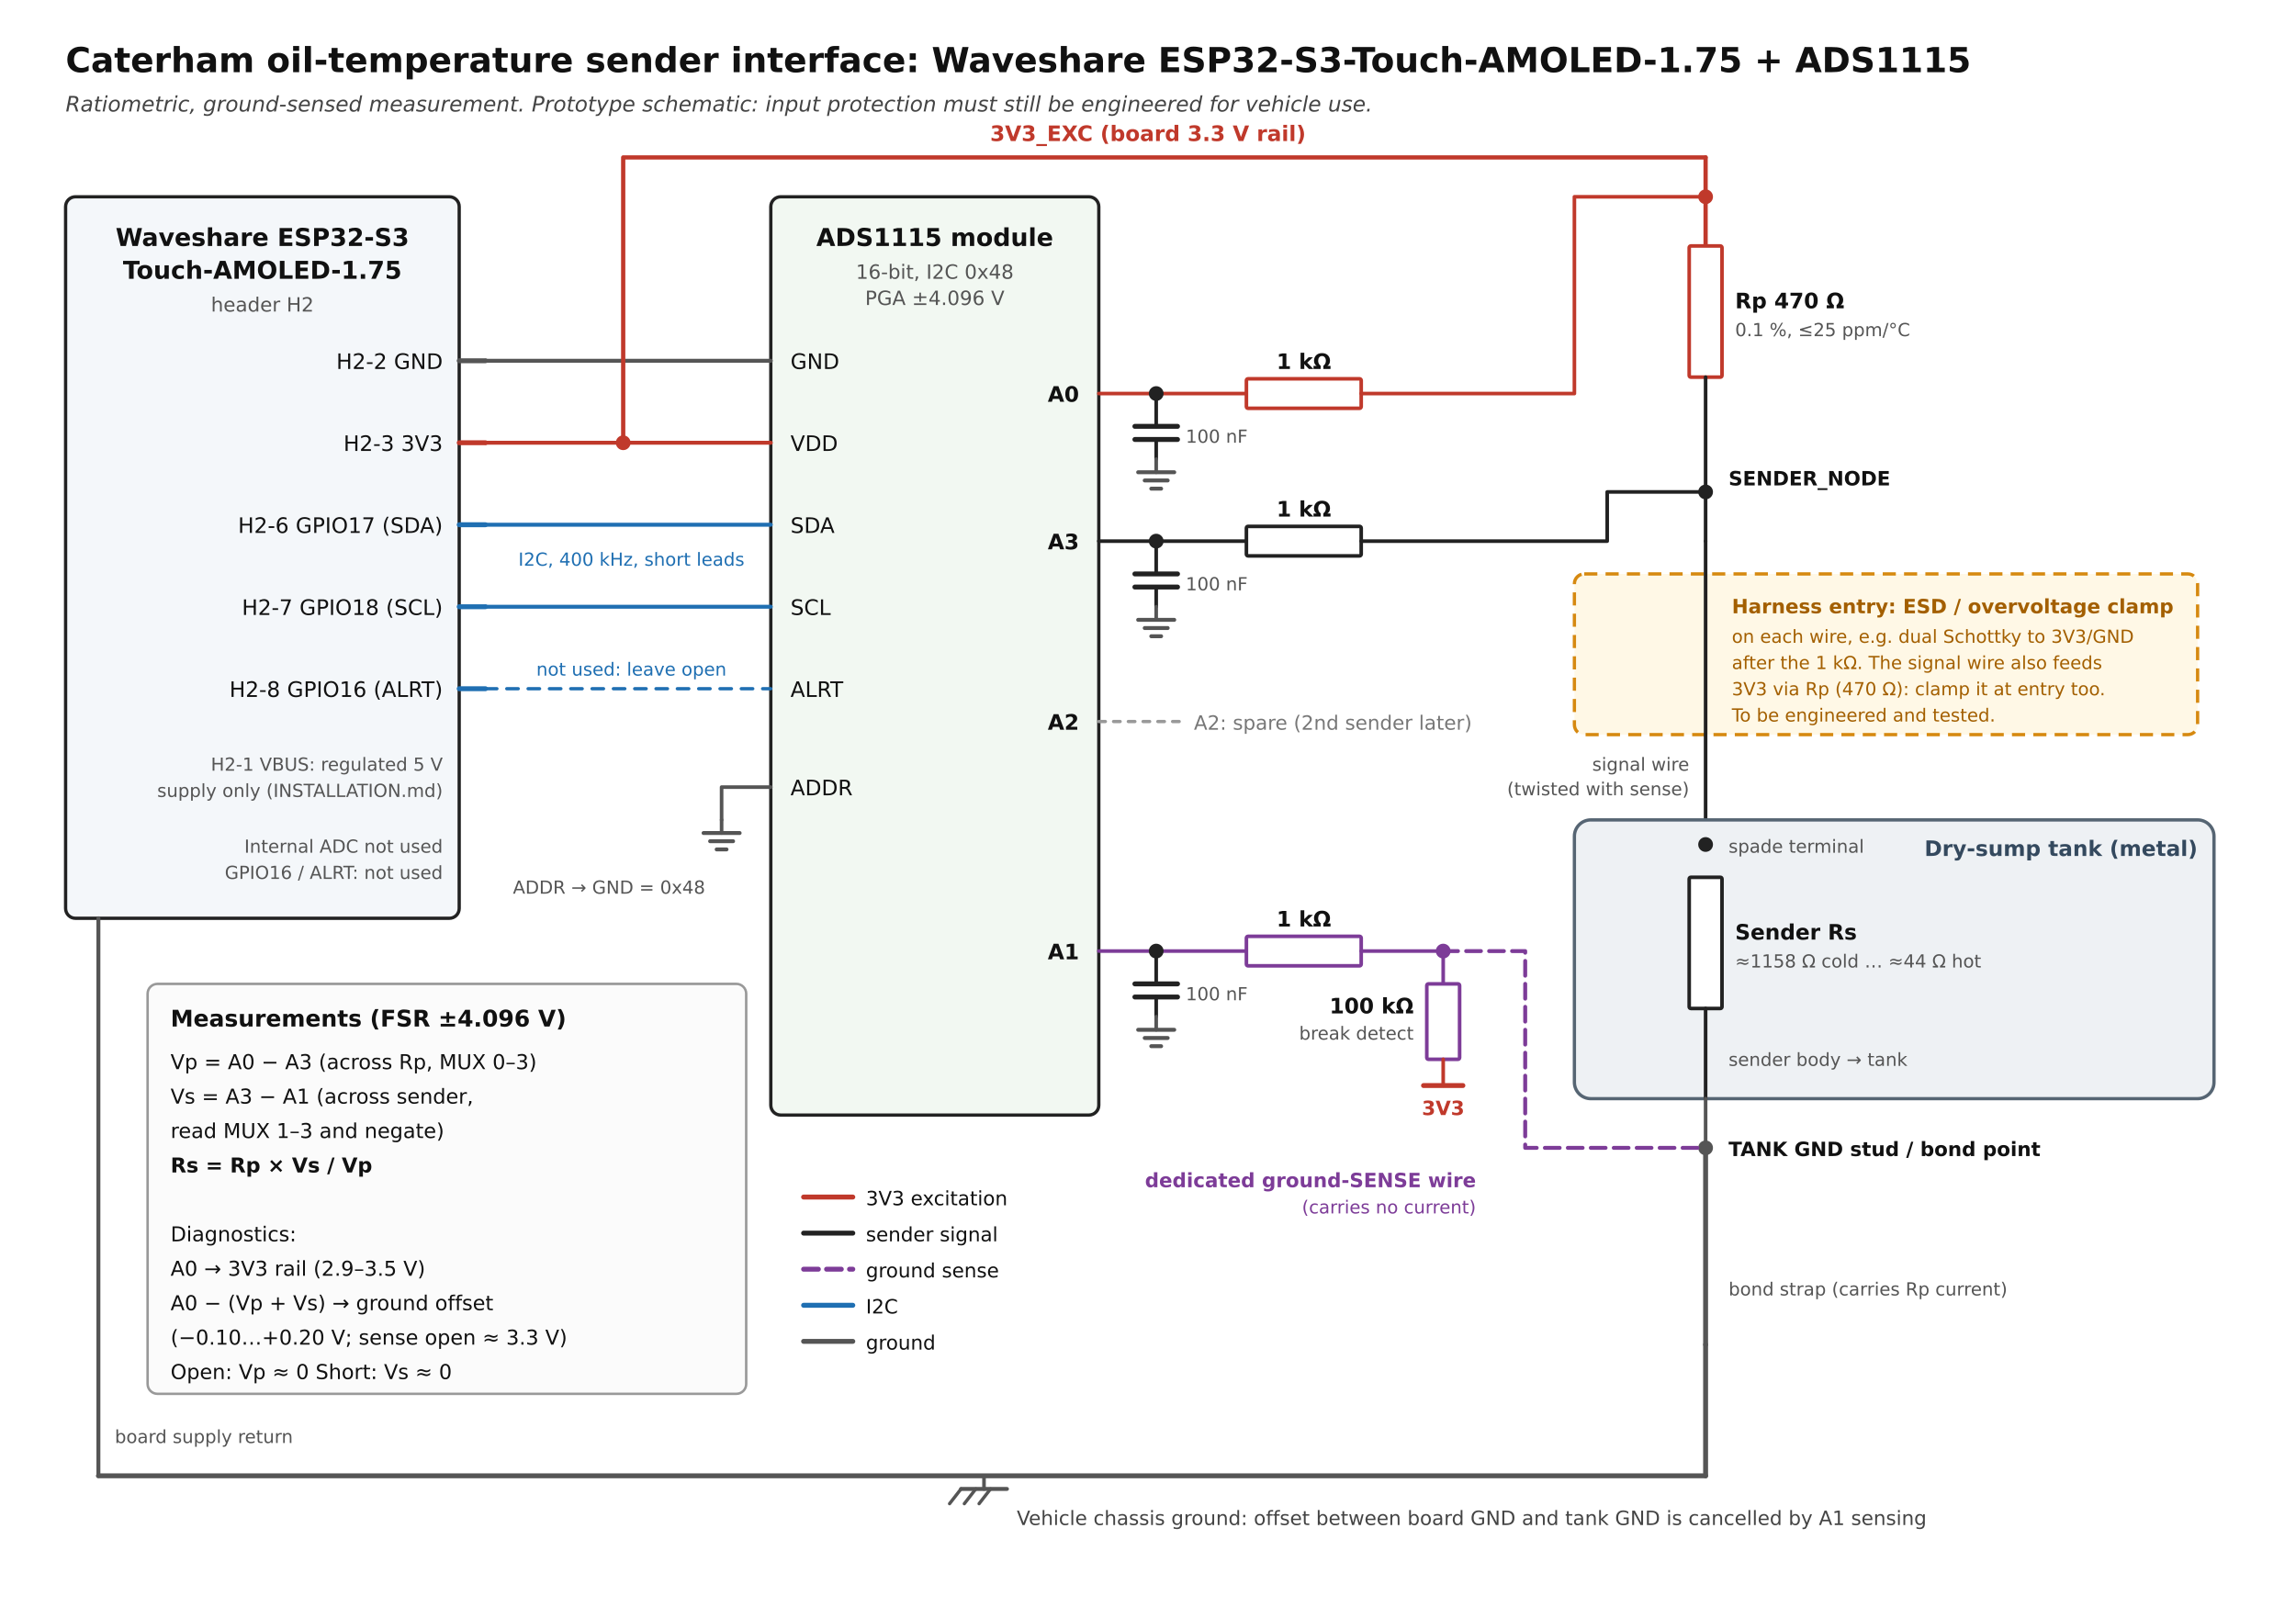
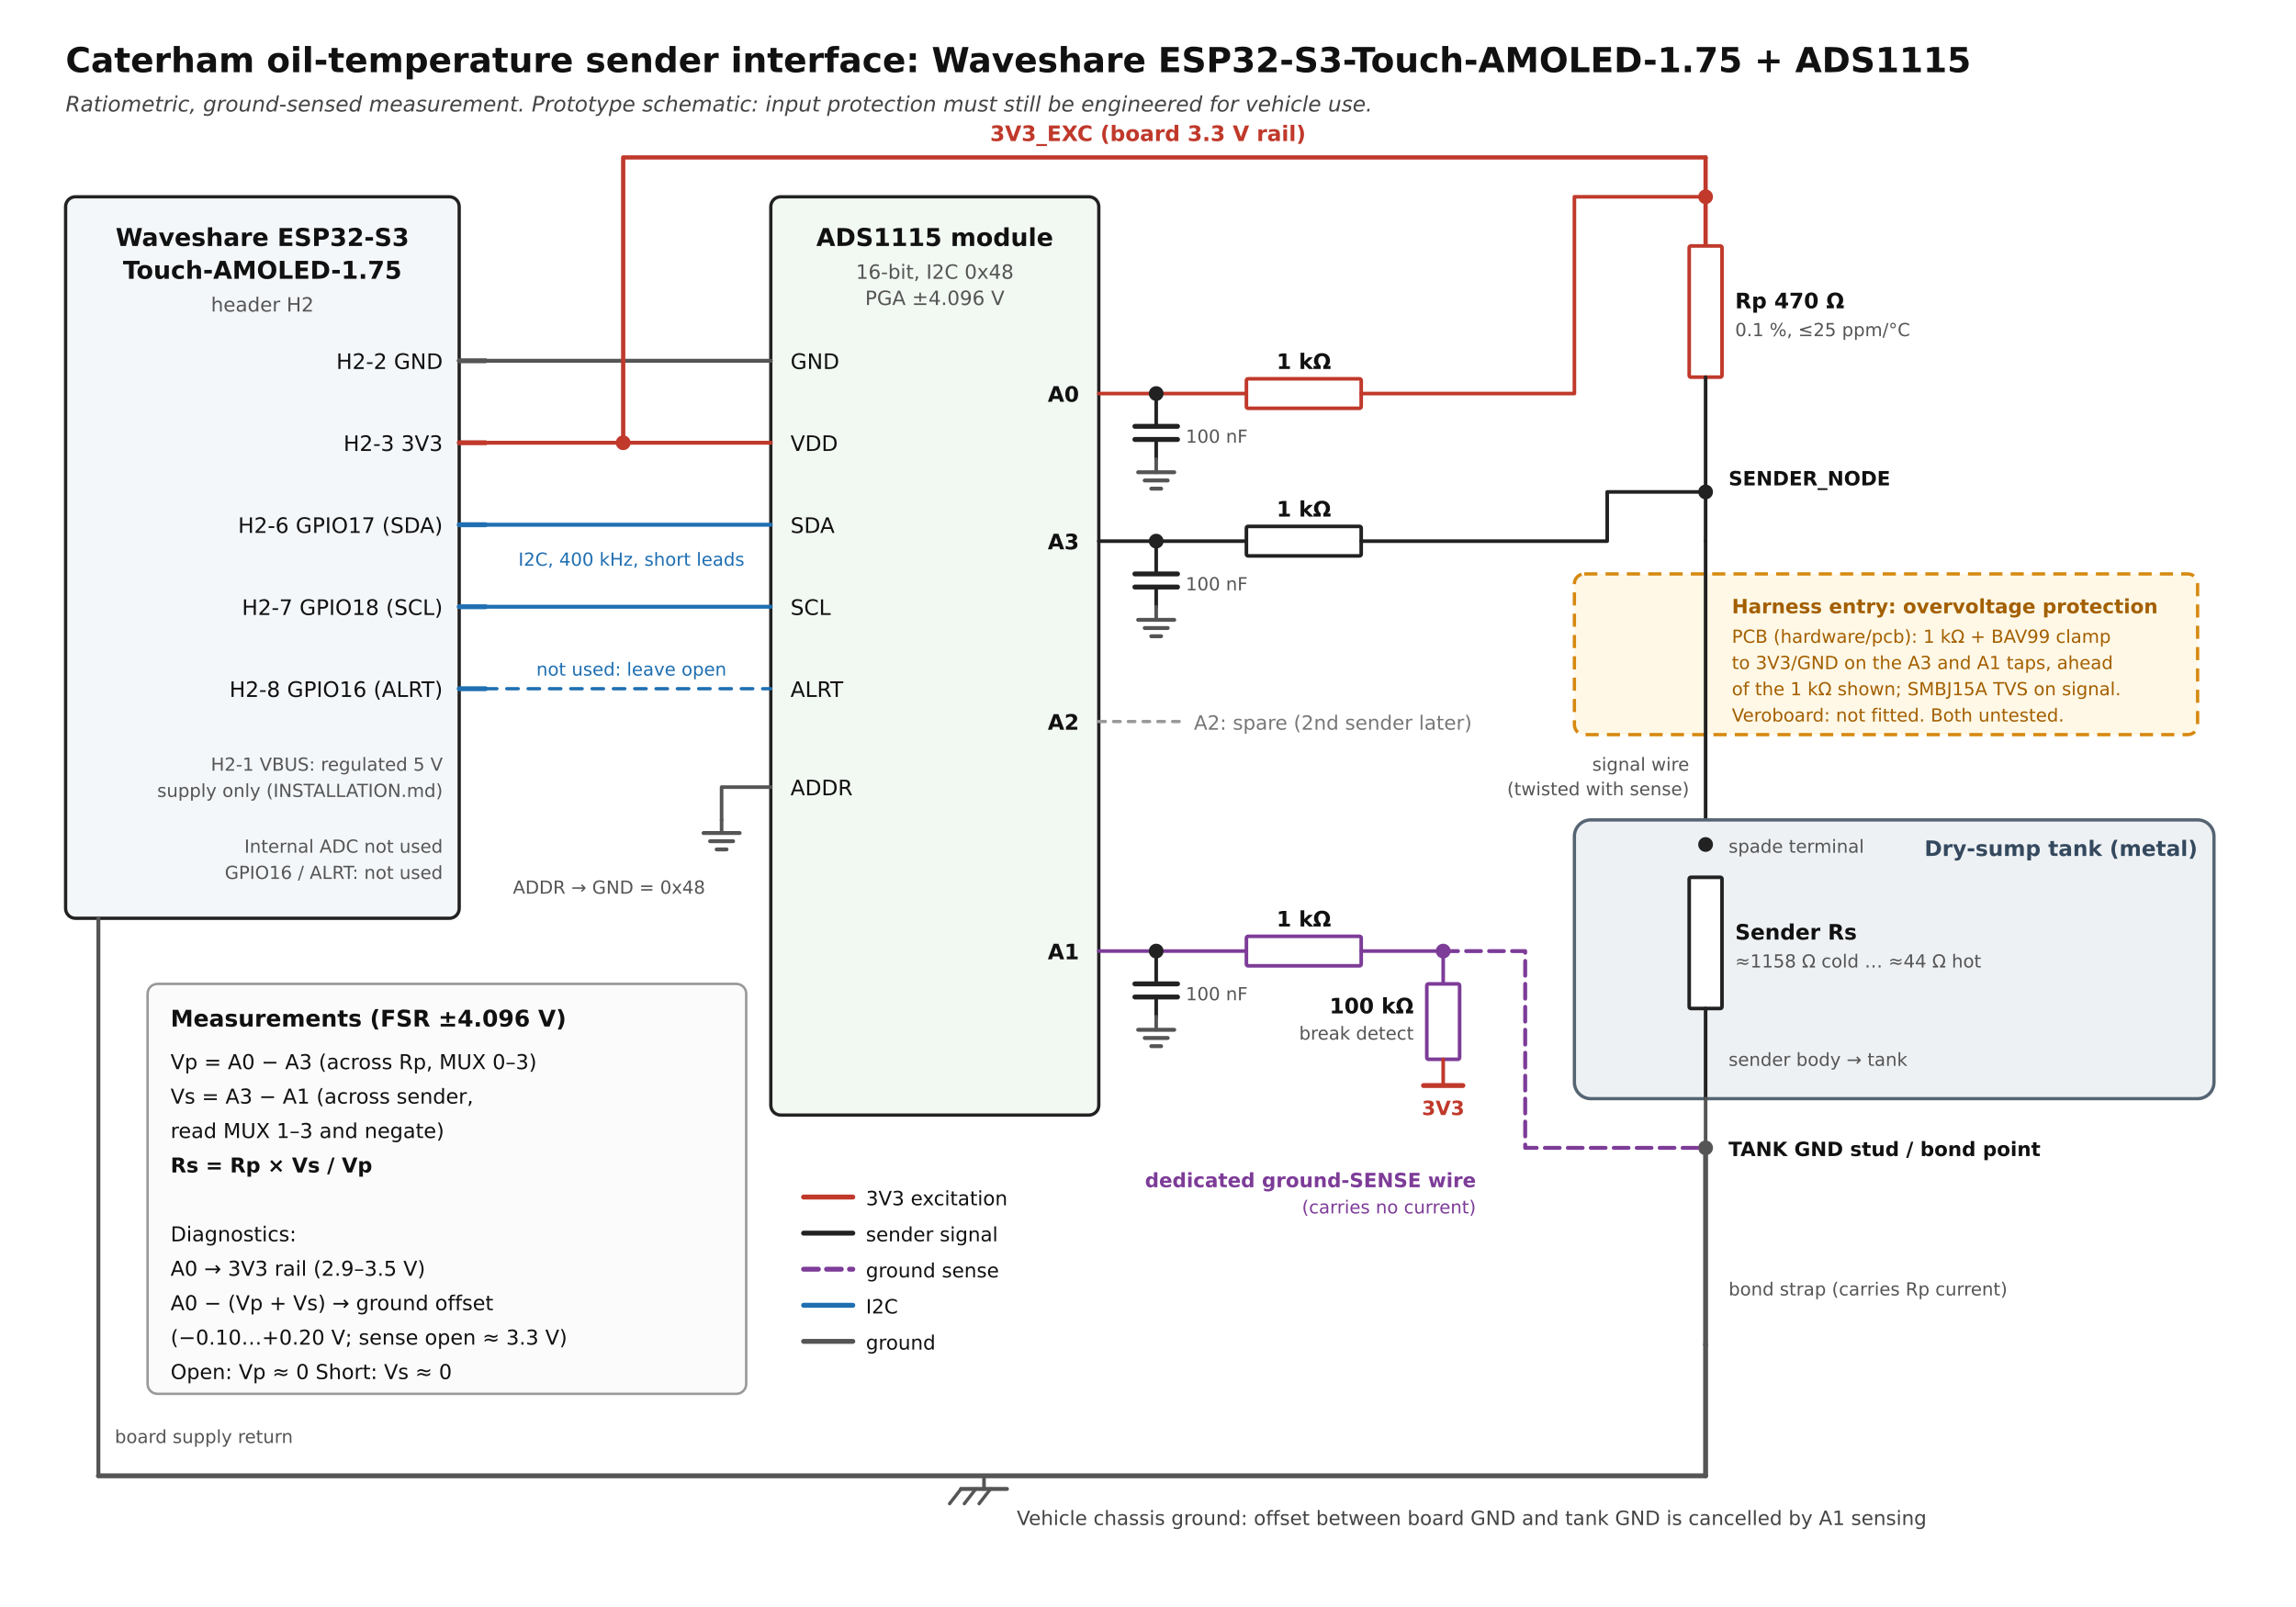
<svg xmlns="http://www.w3.org/2000/svg" width="1400" height="980" viewBox="0 0 1400 980">
  <rect x="0" y="0" width="1400" height="980" fill="#ffffff" />
  <text x="40" y="44" font-family="DejaVu Sans, Arial, Helvetica, sans-serif" font-size="21" text-anchor="start" font-weight="bold" fill="#111">Caterham oil-temperature sender interface: Waveshare ESP32-S3-Touch-AMOLED-1.75 + ADS1115</text>
  <text x="40" y="68" font-family="DejaVu Sans, Arial, Helvetica, sans-serif" font-size="13" text-anchor="start" font-weight="normal" fill="#444" font-style="italic">Ratiometric, ground-sensed measurement. Prototype schematic: input protection must still be engineered for vehicle use.</text>
  <rect x="40" y="120" width="240" height="440" rx="6" fill="#f4f7fa" stroke="#222" stroke-width="2" />
  <text x="160" y="150" font-family="DejaVu Sans, Arial, Helvetica, sans-serif" font-size="15" text-anchor="middle" font-weight="bold" fill="#111">Waveshare ESP32-S3</text>
  <text x="160" y="170" font-family="DejaVu Sans, Arial, Helvetica, sans-serif" font-size="15" text-anchor="middle" font-weight="bold" fill="#111">Touch-AMOLED-1.75</text>
  <text x="160" y="190" font-family="DejaVu Sans, Arial, Helvetica, sans-serif" font-size="12" text-anchor="middle" font-weight="normal" fill="#555">header H2</text>
  <text x="270" y="225" font-family="DejaVu Sans, Arial, Helvetica, sans-serif" font-size="13" text-anchor="end" font-weight="normal" fill="#111">H2-2  GND</text>
  <line x1="280" y1="220" x2="296" y2="220" stroke="#555555" stroke-width="3" stroke-linecap="round" />
  <text x="270" y="275" font-family="DejaVu Sans, Arial, Helvetica, sans-serif" font-size="13" text-anchor="end" font-weight="normal" fill="#111">H2-3  3V3</text>
  <line x1="280" y1="270" x2="296" y2="270" stroke="#c0392b" stroke-width="3" stroke-linecap="round" />
  <text x="270" y="325" font-family="DejaVu Sans, Arial, Helvetica, sans-serif" font-size="13" text-anchor="end" font-weight="normal" fill="#111">H2-6  GPIO17 (SDA)</text>
  <line x1="280" y1="320" x2="296" y2="320" stroke="#1f6fb2" stroke-width="3" stroke-linecap="round" />
  <text x="270" y="375" font-family="DejaVu Sans, Arial, Helvetica, sans-serif" font-size="13" text-anchor="end" font-weight="normal" fill="#111">H2-7  GPIO18 (SCL)</text>
  <line x1="280" y1="370" x2="296" y2="370" stroke="#1f6fb2" stroke-width="3" stroke-linecap="round" />
  <text x="270" y="425" font-family="DejaVu Sans, Arial, Helvetica, sans-serif" font-size="13" text-anchor="end" font-weight="normal" fill="#111">H2-8  GPIO16 (ALRT)</text>
  <line x1="280" y1="420" x2="296" y2="420" stroke="#1f6fb2" stroke-width="3" stroke-linecap="round" />
  <text x="270" y="470" font-family="DejaVu Sans, Arial, Helvetica, sans-serif" font-size="11" text-anchor="end" font-weight="normal" fill="#555">H2-1  VBUS: regulated 5 V</text>
  <text x="270" y="486" font-family="DejaVu Sans, Arial, Helvetica, sans-serif" font-size="11" text-anchor="end" font-weight="normal" fill="#555">supply only (INSTALLATION.md)</text>
  <text x="270" y="520" font-family="DejaVu Sans, Arial, Helvetica, sans-serif" font-size="11" text-anchor="end" font-weight="normal" fill="#555">Internal ADC not used</text>
  <text x="270" y="536" font-family="DejaVu Sans, Arial, Helvetica, sans-serif" font-size="11" text-anchor="end" font-weight="normal" fill="#555">GPIO16 / ALRT: not used</text>
  <rect x="470" y="120" width="200" height="560" rx="6" fill="#f2f8f2" stroke="#222" stroke-width="2" />
  <text x="570.0" y="150" font-family="DejaVu Sans, Arial, Helvetica, sans-serif" font-size="15" text-anchor="middle" font-weight="bold" fill="#111">ADS1115 module</text>
  <text x="570.0" y="170" font-family="DejaVu Sans, Arial, Helvetica, sans-serif" font-size="12" text-anchor="middle" font-weight="normal" fill="#555">16-bit, I2C 0x48</text>
  <text x="570.0" y="186" font-family="DejaVu Sans, Arial, Helvetica, sans-serif" font-size="12" text-anchor="middle" font-weight="normal" fill="#555">PGA ±4.096 V</text>
  <text x="482" y="225" font-family="DejaVu Sans, Arial, Helvetica, sans-serif" font-size="13" text-anchor="start" font-weight="normal" fill="#111">GND</text>
  <text x="482" y="275" font-family="DejaVu Sans, Arial, Helvetica, sans-serif" font-size="13" text-anchor="start" font-weight="normal" fill="#111">VDD</text>
  <text x="482" y="325" font-family="DejaVu Sans, Arial, Helvetica, sans-serif" font-size="13" text-anchor="start" font-weight="normal" fill="#111">SDA</text>
  <text x="482" y="375" font-family="DejaVu Sans, Arial, Helvetica, sans-serif" font-size="13" text-anchor="start" font-weight="normal" fill="#111">SCL</text>
  <text x="482" y="425" font-family="DejaVu Sans, Arial, Helvetica, sans-serif" font-size="13" text-anchor="start" font-weight="normal" fill="#111">ALRT</text>
  <text x="482" y="485" font-family="DejaVu Sans, Arial, Helvetica, sans-serif" font-size="13" text-anchor="start" font-weight="normal" fill="#111">ADDR</text>
  <text x="658" y="245" font-family="DejaVu Sans, Arial, Helvetica, sans-serif" font-size="13" text-anchor="end" font-weight="bold" fill="#111">A0</text>
  <text x="658" y="335" font-family="DejaVu Sans, Arial, Helvetica, sans-serif" font-size="13" text-anchor="end" font-weight="bold" fill="#111">A3</text>
  <text x="658" y="445" font-family="DejaVu Sans, Arial, Helvetica, sans-serif" font-size="13" text-anchor="end" font-weight="bold" fill="#111">A2</text>
  <text x="658" y="585" font-family="DejaVu Sans, Arial, Helvetica, sans-serif" font-size="13" text-anchor="end" font-weight="bold" fill="#111">A1</text>
  <line x1="296" y1="220" x2="470" y2="220" stroke="#555555" stroke-width="2.4" stroke-linecap="round" />
  <line x1="296" y1="270" x2="470" y2="270" stroke="#c0392b" stroke-width="2.4" stroke-linecap="round" />
  <line x1="296" y1="320" x2="470" y2="320" stroke="#1f6fb2" stroke-width="2.4" stroke-linecap="round" />
  <line x1="296" y1="370" x2="470" y2="370" stroke="#1f6fb2" stroke-width="2.4" stroke-linecap="round" />
  <line x1="296" y1="420" x2="470" y2="420" stroke="#1f6fb2" stroke-width="2.0" stroke-dasharray="7,6" stroke-linecap="round" />
  <text x="385" y="412" font-family="DejaVu Sans, Arial, Helvetica, sans-serif" font-size="11" text-anchor="middle" font-weight="normal" fill="#1f6fb2">not used: leave open</text>
  <text x="385" y="345" font-family="DejaVu Sans, Arial, Helvetica, sans-serif" font-size="11" text-anchor="middle" font-weight="normal" fill="#1f6fb2">I2C, 400 kHz, short leads</text>
  <polyline points="470,480 440,480 440,500" fill="none" stroke="#555555" stroke-width="2.2" stroke-linejoin="round" stroke-linecap="round" />
  <line x1="440" y1="500" x2="440" y2="508" stroke="#555555" stroke-width="2.2" stroke-linecap="round" />
  <line x1="429" y1="508" x2="451" y2="508" stroke="#555555" stroke-width="2.4" stroke-linecap="round" />
  <line x1="433" y1="513" x2="447" y2="513" stroke="#555555" stroke-width="2.4" stroke-linecap="round" />
  <line x1="437" y1="518" x2="443" y2="518" stroke="#555555" stroke-width="2.4" stroke-linecap="round" />
  <text x="430" y="545" font-family="DejaVu Sans, Arial, Helvetica, sans-serif" font-size="11" text-anchor="end" font-weight="normal" fill="#555">ADDR → GND = 0x48</text>
  <polyline points="60,560 60,900" fill="none" stroke="#555555" stroke-width="2.4" stroke-linejoin="round" stroke-linecap="round" />
  <circle cx="380" cy="270" r="4.5" fill="#c0392b" />
  <polyline points="380,270 380,96 1040,96" fill="none" stroke="#c0392b" stroke-width="2.6" stroke-linejoin="round" stroke-linecap="round" />
  <text x="700" y="86" font-family="DejaVu Sans, Arial, Helvetica, sans-serif" font-size="13" text-anchor="middle" font-weight="bold" fill="#c0392b">3V3_EXC (board 3.3 V rail)</text>
  <line x1="1040" y1="96" x2="1040" y2="150" stroke="#c0392b" stroke-width="2.6" stroke-linecap="round" />
  <circle cx="1040" cy="120" r="4.5" fill="#c0392b" />
  <rect x="1030" y="150" width="20" height="80" rx="1" fill="#fff" stroke="#c0392b" stroke-width="2.2" />
  <text x="1058" y="188.0" font-family="DejaVu Sans, Arial, Helvetica, sans-serif" font-size="13" text-anchor="start" font-weight="bold" fill="#111">Rp 470 Ω</text>
  <text x="1058" y="205.0" font-family="DejaVu Sans, Arial, Helvetica, sans-serif" font-size="11" text-anchor="start" font-weight="normal" fill="#555">0.1 %, ≤25 ppm/°C</text>
  <line x1="1040" y1="230" x2="1040" y2="330" stroke="#222222" stroke-width="2.2" stroke-linecap="round" />
  <circle cx="1040" cy="300" r="4.5" fill="#222222" />
  <text x="1054" y="296" font-family="DejaVu Sans, Arial, Helvetica, sans-serif" font-size="12" text-anchor="start" font-weight="bold" fill="#111">SENDER_NODE</text>
  <line x1="670" y1="240" x2="760" y2="240" stroke="#c0392b" stroke-width="2.2" stroke-linecap="round" />
  <line x1="705" y1="240" x2="705" y2="260" stroke="#222222" stroke-width="2.2" stroke-linecap="round" />
  <line x1="692" y1="260" x2="718" y2="260" stroke="#222222" stroke-width="3" stroke-linecap="round" />
  <line x1="692" y1="268" x2="718" y2="268" stroke="#222222" stroke-width="3" stroke-linecap="round" />
  <line x1="705" y1="268" x2="705" y2="280" stroke="#222222" stroke-width="2.2" stroke-linecap="round" />
  <line x1="705" y1="280" x2="705" y2="288" stroke="#555555" stroke-width="2.2" stroke-linecap="round" />
  <line x1="694" y1="288" x2="716" y2="288" stroke="#555555" stroke-width="2.4" stroke-linecap="round" />
  <line x1="698" y1="293" x2="712" y2="293" stroke="#555555" stroke-width="2.4" stroke-linecap="round" />
  <line x1="702" y1="298" x2="708" y2="298" stroke="#555555" stroke-width="2.4" stroke-linecap="round" />
  <text x="723" y="270" font-family="DejaVu Sans, Arial, Helvetica, sans-serif" font-size="11" text-anchor="start" font-weight="normal" fill="#555">100 nF</text>
  <circle cx="705" cy="240" r="4.5" fill="#222222" />
  <rect x="760" y="231" width="70" height="18" rx="1" fill="#fff" stroke="#c0392b" stroke-width="2.2" />
  <text x="795.0" y="225" font-family="DejaVu Sans, Arial, Helvetica, sans-serif" font-size="13" text-anchor="middle" font-weight="bold" fill="#111">1 kΩ</text>
  <polyline points="830,240 960,240 960,120 1040,120" fill="none" stroke="#c0392b" stroke-width="2.2" stroke-linejoin="round" stroke-linecap="round" />
  <line x1="670" y1="330" x2="760" y2="330" stroke="#222222" stroke-width="2.2" stroke-linecap="round" />
  <line x1="705" y1="330" x2="705" y2="350" stroke="#222222" stroke-width="2.2" stroke-linecap="round" />
  <line x1="692" y1="350" x2="718" y2="350" stroke="#222222" stroke-width="3" stroke-linecap="round" />
  <line x1="692" y1="358" x2="718" y2="358" stroke="#222222" stroke-width="3" stroke-linecap="round" />
  <line x1="705" y1="358" x2="705" y2="370" stroke="#222222" stroke-width="2.2" stroke-linecap="round" />
  <line x1="705" y1="370" x2="705" y2="378" stroke="#555555" stroke-width="2.2" stroke-linecap="round" />
  <line x1="694" y1="378" x2="716" y2="378" stroke="#555555" stroke-width="2.4" stroke-linecap="round" />
  <line x1="698" y1="383" x2="712" y2="383" stroke="#555555" stroke-width="2.4" stroke-linecap="round" />
  <line x1="702" y1="388" x2="708" y2="388" stroke="#555555" stroke-width="2.4" stroke-linecap="round" />
  <text x="723" y="360" font-family="DejaVu Sans, Arial, Helvetica, sans-serif" font-size="11" text-anchor="start" font-weight="normal" fill="#555">100 nF</text>
  <circle cx="705" cy="330" r="4.5" fill="#222222" />
  <rect x="760" y="321" width="70" height="18" rx="1" fill="#fff" stroke="#222222" stroke-width="2.2" />
  <text x="795.0" y="315" font-family="DejaVu Sans, Arial, Helvetica, sans-serif" font-size="13" text-anchor="middle" font-weight="bold" fill="#111">1 kΩ</text>
  <polyline points="830,330 980,330 980,300 1040,300" fill="none" stroke="#222222" stroke-width="2.2" stroke-linejoin="round" stroke-linecap="round" />
  <line x1="670" y1="440" x2="720" y2="440" stroke="#999" stroke-width="2" stroke-dasharray="4,5" stroke-linecap="round" />
  <text x="728" y="445" font-family="DejaVu Sans, Arial, Helvetica, sans-serif" font-size="12" text-anchor="start" font-weight="normal" fill="#777">A2: spare (2nd sender later)</text>
  <rect x="960" y="350" width="380" height="98" rx="6" fill="#fff8e6" stroke="#d68910" stroke-width="2" stroke-dasharray="8,5" />
-   <text x="1056" y="374" font-family="DejaVu Sans, Arial, Helvetica, sans-serif" font-size="12" text-anchor="start" font-weight="bold" fill="#a35f00">Harness entry: ESD / overvoltage clamp</text>
-   <text x="1056" y="392" font-family="DejaVu Sans, Arial, Helvetica, sans-serif" font-size="11" text-anchor="start" font-weight="normal" fill="#a35f00">on each wire, e.g. dual Schottky to 3V3/GND</text>
-   <text x="1056" y="408" font-family="DejaVu Sans, Arial, Helvetica, sans-serif" font-size="11" text-anchor="start" font-weight="normal" fill="#a35f00">after the 1 kΩ. The signal wire also feeds</text>
-   <text x="1056" y="424" font-family="DejaVu Sans, Arial, Helvetica, sans-serif" font-size="11" text-anchor="start" font-weight="normal" fill="#a35f00">3V3 via Rp (470 Ω): clamp it at entry too.</text>
-   <text x="1056" y="440" font-family="DejaVu Sans, Arial, Helvetica, sans-serif" font-size="11" text-anchor="start" font-weight="normal" fill="#a35f00">To be engineered and tested.</text>
+   <text x="1056" y="374" font-family="DejaVu Sans, Arial, Helvetica, sans-serif" font-size="12" text-anchor="start" font-weight="bold" fill="#a35f00">Harness entry: overvoltage protection</text>
+   <text x="1056" y="392" font-family="DejaVu Sans, Arial, Helvetica, sans-serif" font-size="11" text-anchor="start" font-weight="normal" fill="#a35f00">PCB (hardware/pcb): 1 kΩ + BAV99 clamp</text>
+   <text x="1056" y="408" font-family="DejaVu Sans, Arial, Helvetica, sans-serif" font-size="11" text-anchor="start" font-weight="normal" fill="#a35f00">to 3V3/GND on the A3 and A1 taps, ahead</text>
+   <text x="1056" y="424" font-family="DejaVu Sans, Arial, Helvetica, sans-serif" font-size="11" text-anchor="start" font-weight="normal" fill="#a35f00">of the 1 kΩ shown; SMBJ15A TVS on signal.</text>
+   <text x="1056" y="440" font-family="DejaVu Sans, Arial, Helvetica, sans-serif" font-size="11" text-anchor="start" font-weight="normal" fill="#a35f00">Veroboard: not fitted. Both untested.</text>
  <line x1="1040" y1="330" x2="1040" y2="500" stroke="#222222" stroke-width="2.2" stroke-linecap="round" />
  <text x="1030" y="470" font-family="DejaVu Sans, Arial, Helvetica, sans-serif" font-size="11" text-anchor="end" font-weight="normal" fill="#555">signal wire</text>
  <text x="1030" y="485" font-family="DejaVu Sans, Arial, Helvetica, sans-serif" font-size="11" text-anchor="end" font-weight="normal" fill="#555">(twisted with sense)</text>
  <rect x="960" y="500" width="390" height="170" rx="10" fill="#eef1f4" stroke="#566573" stroke-width="2" />
  <text x="1340" y="522" font-family="DejaVu Sans, Arial, Helvetica, sans-serif" font-size="13" text-anchor="end" font-weight="bold" fill="#34495e">Dry-sump tank (metal)</text>
  <circle cx="1040" cy="515" r="4.5" fill="#222222" />
  <text x="1054" y="520" font-family="DejaVu Sans, Arial, Helvetica, sans-serif" font-size="11" text-anchor="start" font-weight="normal" fill="#555">spade terminal</text>
  <rect x="1030" y="535" width="20" height="80" rx="1" fill="#fff" stroke="#222222" stroke-width="2.2" />
  <text x="1058" y="573.0" font-family="DejaVu Sans, Arial, Helvetica, sans-serif" font-size="13" text-anchor="start" font-weight="bold" fill="#111">Sender Rs</text>
  <text x="1058" y="590.0" font-family="DejaVu Sans, Arial, Helvetica, sans-serif" font-size="11" text-anchor="start" font-weight="normal" fill="#555">≈1158 Ω cold … ≈44 Ω hot</text>
  <line x1="1040" y1="615" x2="1040" y2="670" stroke="#222222" stroke-width="2.2" stroke-linecap="round" />
  <text x="1054" y="650" font-family="DejaVu Sans, Arial, Helvetica, sans-serif" font-size="11" text-anchor="start" font-weight="normal" fill="#555">sender body → tank</text>
  <circle cx="1040" cy="700" r="4.5" fill="#555555" />
  <line x1="1040" y1="670" x2="1040" y2="700" stroke="#555555" stroke-width="2.2" stroke-linecap="round" />
  <text x="1054" y="705" font-family="DejaVu Sans, Arial, Helvetica, sans-serif" font-size="12" text-anchor="start" font-weight="bold" fill="#111">TANK GND stud / bond point</text>
  <line x1="670" y1="580" x2="760" y2="580" stroke="#7d3c98" stroke-width="2.2" stroke-linecap="round" />
  <line x1="705" y1="580" x2="705" y2="600" stroke="#222222" stroke-width="2.2" stroke-linecap="round" />
  <line x1="692" y1="600" x2="718" y2="600" stroke="#222222" stroke-width="3" stroke-linecap="round" />
  <line x1="692" y1="608" x2="718" y2="608" stroke="#222222" stroke-width="3" stroke-linecap="round" />
  <line x1="705" y1="608" x2="705" y2="620" stroke="#222222" stroke-width="2.2" stroke-linecap="round" />
  <line x1="705" y1="620" x2="705" y2="628" stroke="#555555" stroke-width="2.2" stroke-linecap="round" />
  <line x1="694" y1="628" x2="716" y2="628" stroke="#555555" stroke-width="2.4" stroke-linecap="round" />
  <line x1="698" y1="633" x2="712" y2="633" stroke="#555555" stroke-width="2.4" stroke-linecap="round" />
  <line x1="702" y1="638" x2="708" y2="638" stroke="#555555" stroke-width="2.4" stroke-linecap="round" />
  <text x="723" y="610" font-family="DejaVu Sans, Arial, Helvetica, sans-serif" font-size="11" text-anchor="start" font-weight="normal" fill="#555">100 nF</text>
  <circle cx="705" cy="580" r="4.5" fill="#222222" />
  <rect x="760" y="571" width="70" height="18" rx="1" fill="#fff" stroke="#7d3c98" stroke-width="2.2" />
  <text x="795.0" y="565" font-family="DejaVu Sans, Arial, Helvetica, sans-serif" font-size="13" text-anchor="middle" font-weight="bold" fill="#111">1 kΩ</text>
  <line x1="830" y1="580" x2="880" y2="580" stroke="#7d3c98" stroke-width="2.2" stroke-linecap="round" />
  <polyline points="880,580 930,580 930,700 1040,700" fill="none" stroke="#7d3c98" stroke-width="2.4" stroke-dasharray="9,5" stroke-linejoin="round" stroke-linecap="round" />
  <text x="900" y="724" font-family="DejaVu Sans, Arial, Helvetica, sans-serif" font-size="12" text-anchor="end" font-weight="bold" fill="#7d3c98">dedicated ground-SENSE wire</text>
  <text x="900" y="740" font-family="DejaVu Sans, Arial, Helvetica, sans-serif" font-size="11" text-anchor="end" font-weight="normal" fill="#7d3c98">(carries no current)</text>
  <circle cx="880" cy="580" r="4.5" fill="#7d3c98" />
  <line x1="880" y1="580" x2="880" y2="600" stroke="#7d3c98" stroke-width="2.2" stroke-linecap="round" />
  <rect x="870" y="600" width="20" height="46" rx="1" fill="#fff" stroke="#7d3c98" stroke-width="2.2" />
  <line x1="880" y1="646" x2="880" y2="662" stroke="#c0392b" stroke-width="2.2" stroke-linecap="round" />
  <line x1="868" y1="662" x2="892" y2="662" stroke="#c0392b" stroke-width="3" stroke-linecap="round" />
  <text x="880" y="680" font-family="DejaVu Sans, Arial, Helvetica, sans-serif" font-size="12" text-anchor="middle" font-weight="bold" fill="#c0392b">3V3</text>
  <text x="862" y="618" font-family="DejaVu Sans, Arial, Helvetica, sans-serif" font-size="13" text-anchor="end" font-weight="bold" fill="#111">100 kΩ</text>
  <text x="862" y="634" font-family="DejaVu Sans, Arial, Helvetica, sans-serif" font-size="11" text-anchor="end" font-weight="normal" fill="#555">break detect</text>
  <line x1="1040" y1="700" x2="1040" y2="820" stroke="#555555" stroke-width="3" stroke-linecap="round" />
  <text x="1054" y="790" font-family="DejaVu Sans, Arial, Helvetica, sans-serif" font-size="11" text-anchor="start" font-weight="normal" fill="#555">bond strap (carries Rp current)</text>
  <polyline points="60,900 1040,900" fill="none" stroke="#555555" stroke-width="3" stroke-linejoin="round" stroke-linecap="round" />
  <line x1="1040" y1="820" x2="1040" y2="900" stroke="#555555" stroke-width="3" stroke-linecap="round" />
  <line x1="600" y1="900" x2="600" y2="908" stroke="#555555" stroke-width="2.2" stroke-linecap="round" />
  <line x1="586" y1="908" x2="614" y2="908" stroke="#555555" stroke-width="2.4" stroke-linecap="round" />
  <line x1="586" y1="908" x2="579" y2="917" stroke="#555555" stroke-width="2" stroke-linecap="round" />
  <line x1="595" y1="908" x2="588" y2="917" stroke="#555555" stroke-width="2" stroke-linecap="round" />
  <line x1="604" y1="908" x2="597" y2="917" stroke="#555555" stroke-width="2" stroke-linecap="round" />
  <text x="620" y="930" font-family="DejaVu Sans, Arial, Helvetica, sans-serif" font-size="12" text-anchor="start" font-weight="normal" fill="#444">Vehicle chassis ground: offset between board GND and tank GND is cancelled by A1 sensing</text>
  <text x="70" y="880" font-family="DejaVu Sans, Arial, Helvetica, sans-serif" font-size="11" text-anchor="start" font-weight="normal" fill="#555">board supply return</text>
  <rect x="90" y="600" width="365" height="250" rx="6" fill="#fbfbfb" stroke="#999" stroke-width="1.5" />
  <text x="104" y="626" font-family="DejaVu Sans, Arial, Helvetica, sans-serif" font-size="14" text-anchor="start" font-weight="bold" fill="#111">Measurements (FSR ±4.096 V)</text>
  <text x="104" y="652" font-family="DejaVu Sans, Arial, Helvetica, sans-serif" font-size="12.5" text-anchor="start" font-weight="normal" fill="#111">Vp = A0 − A3   (across Rp, MUX 0–3)</text>
  <text x="104" y="673" font-family="DejaVu Sans, Arial, Helvetica, sans-serif" font-size="12.5" text-anchor="start" font-weight="normal" fill="#111">Vs = A3 − A1   (across sender,</text>
  <text x="104" y="694" font-family="DejaVu Sans, Arial, Helvetica, sans-serif" font-size="12.5" text-anchor="start" font-weight="normal" fill="#111">      read MUX 1–3 and negate)</text>
  <text x="104" y="715" font-family="DejaVu Sans, Arial, Helvetica, sans-serif" font-size="12.5" text-anchor="start" font-weight="bold" fill="#111">Rs = Rp × Vs / Vp</text>
  <text x="104" y="736" font-family="DejaVu Sans, Arial, Helvetica, sans-serif" font-size="12.5" text-anchor="start" font-weight="normal" fill="#111" />
  <text x="104" y="757" font-family="DejaVu Sans, Arial, Helvetica, sans-serif" font-size="12.5" text-anchor="start" font-weight="normal" fill="#111">Diagnostics:</text>
  <text x="104" y="778" font-family="DejaVu Sans, Arial, Helvetica, sans-serif" font-size="12.5" text-anchor="start" font-weight="normal" fill="#111">A0 → 3V3 rail (2.9–3.5 V)</text>
  <text x="104" y="799" font-family="DejaVu Sans, Arial, Helvetica, sans-serif" font-size="12.5" text-anchor="start" font-weight="normal" fill="#111">A0 − (Vp + Vs) → ground offset</text>
  <text x="104" y="820" font-family="DejaVu Sans, Arial, Helvetica, sans-serif" font-size="12.5" text-anchor="start" font-weight="normal" fill="#111">   (−0.10…+0.20 V; sense open ≈ 3.3 V)</text>
  <text x="104" y="841" font-family="DejaVu Sans, Arial, Helvetica, sans-serif" font-size="12.5" text-anchor="start" font-weight="normal" fill="#111">Open: Vp ≈ 0     Short: Vs ≈ 0</text>
  <line x1="490" y1="730" x2="520" y2="730" stroke="#c0392b" stroke-width="3" stroke-linecap="round" />
  <text x="528" y="735" font-family="DejaVu Sans, Arial, Helvetica, sans-serif" font-size="12" text-anchor="start" font-weight="normal" fill="#111">3V3 excitation</text>
  <line x1="490" y1="752" x2="520" y2="752" stroke="#222222" stroke-width="3" stroke-linecap="round" />
  <text x="528" y="757" font-family="DejaVu Sans, Arial, Helvetica, sans-serif" font-size="12" text-anchor="start" font-weight="normal" fill="#111">sender signal</text>
  <line x1="490" y1="774" x2="520" y2="774" stroke="#7d3c98" stroke-width="3" stroke-dasharray="9,5" stroke-linecap="round" />
  <text x="528" y="779" font-family="DejaVu Sans, Arial, Helvetica, sans-serif" font-size="12" text-anchor="start" font-weight="normal" fill="#111">ground sense</text>
  <line x1="490" y1="796" x2="520" y2="796" stroke="#1f6fb2" stroke-width="3" stroke-linecap="round" />
  <text x="528" y="801" font-family="DejaVu Sans, Arial, Helvetica, sans-serif" font-size="12" text-anchor="start" font-weight="normal" fill="#111">I2C</text>
  <line x1="490" y1="818" x2="520" y2="818" stroke="#555555" stroke-width="3" stroke-linecap="round" />
  <text x="528" y="823" font-family="DejaVu Sans, Arial, Helvetica, sans-serif" font-size="12" text-anchor="start" font-weight="normal" fill="#111">ground</text>
</svg>
